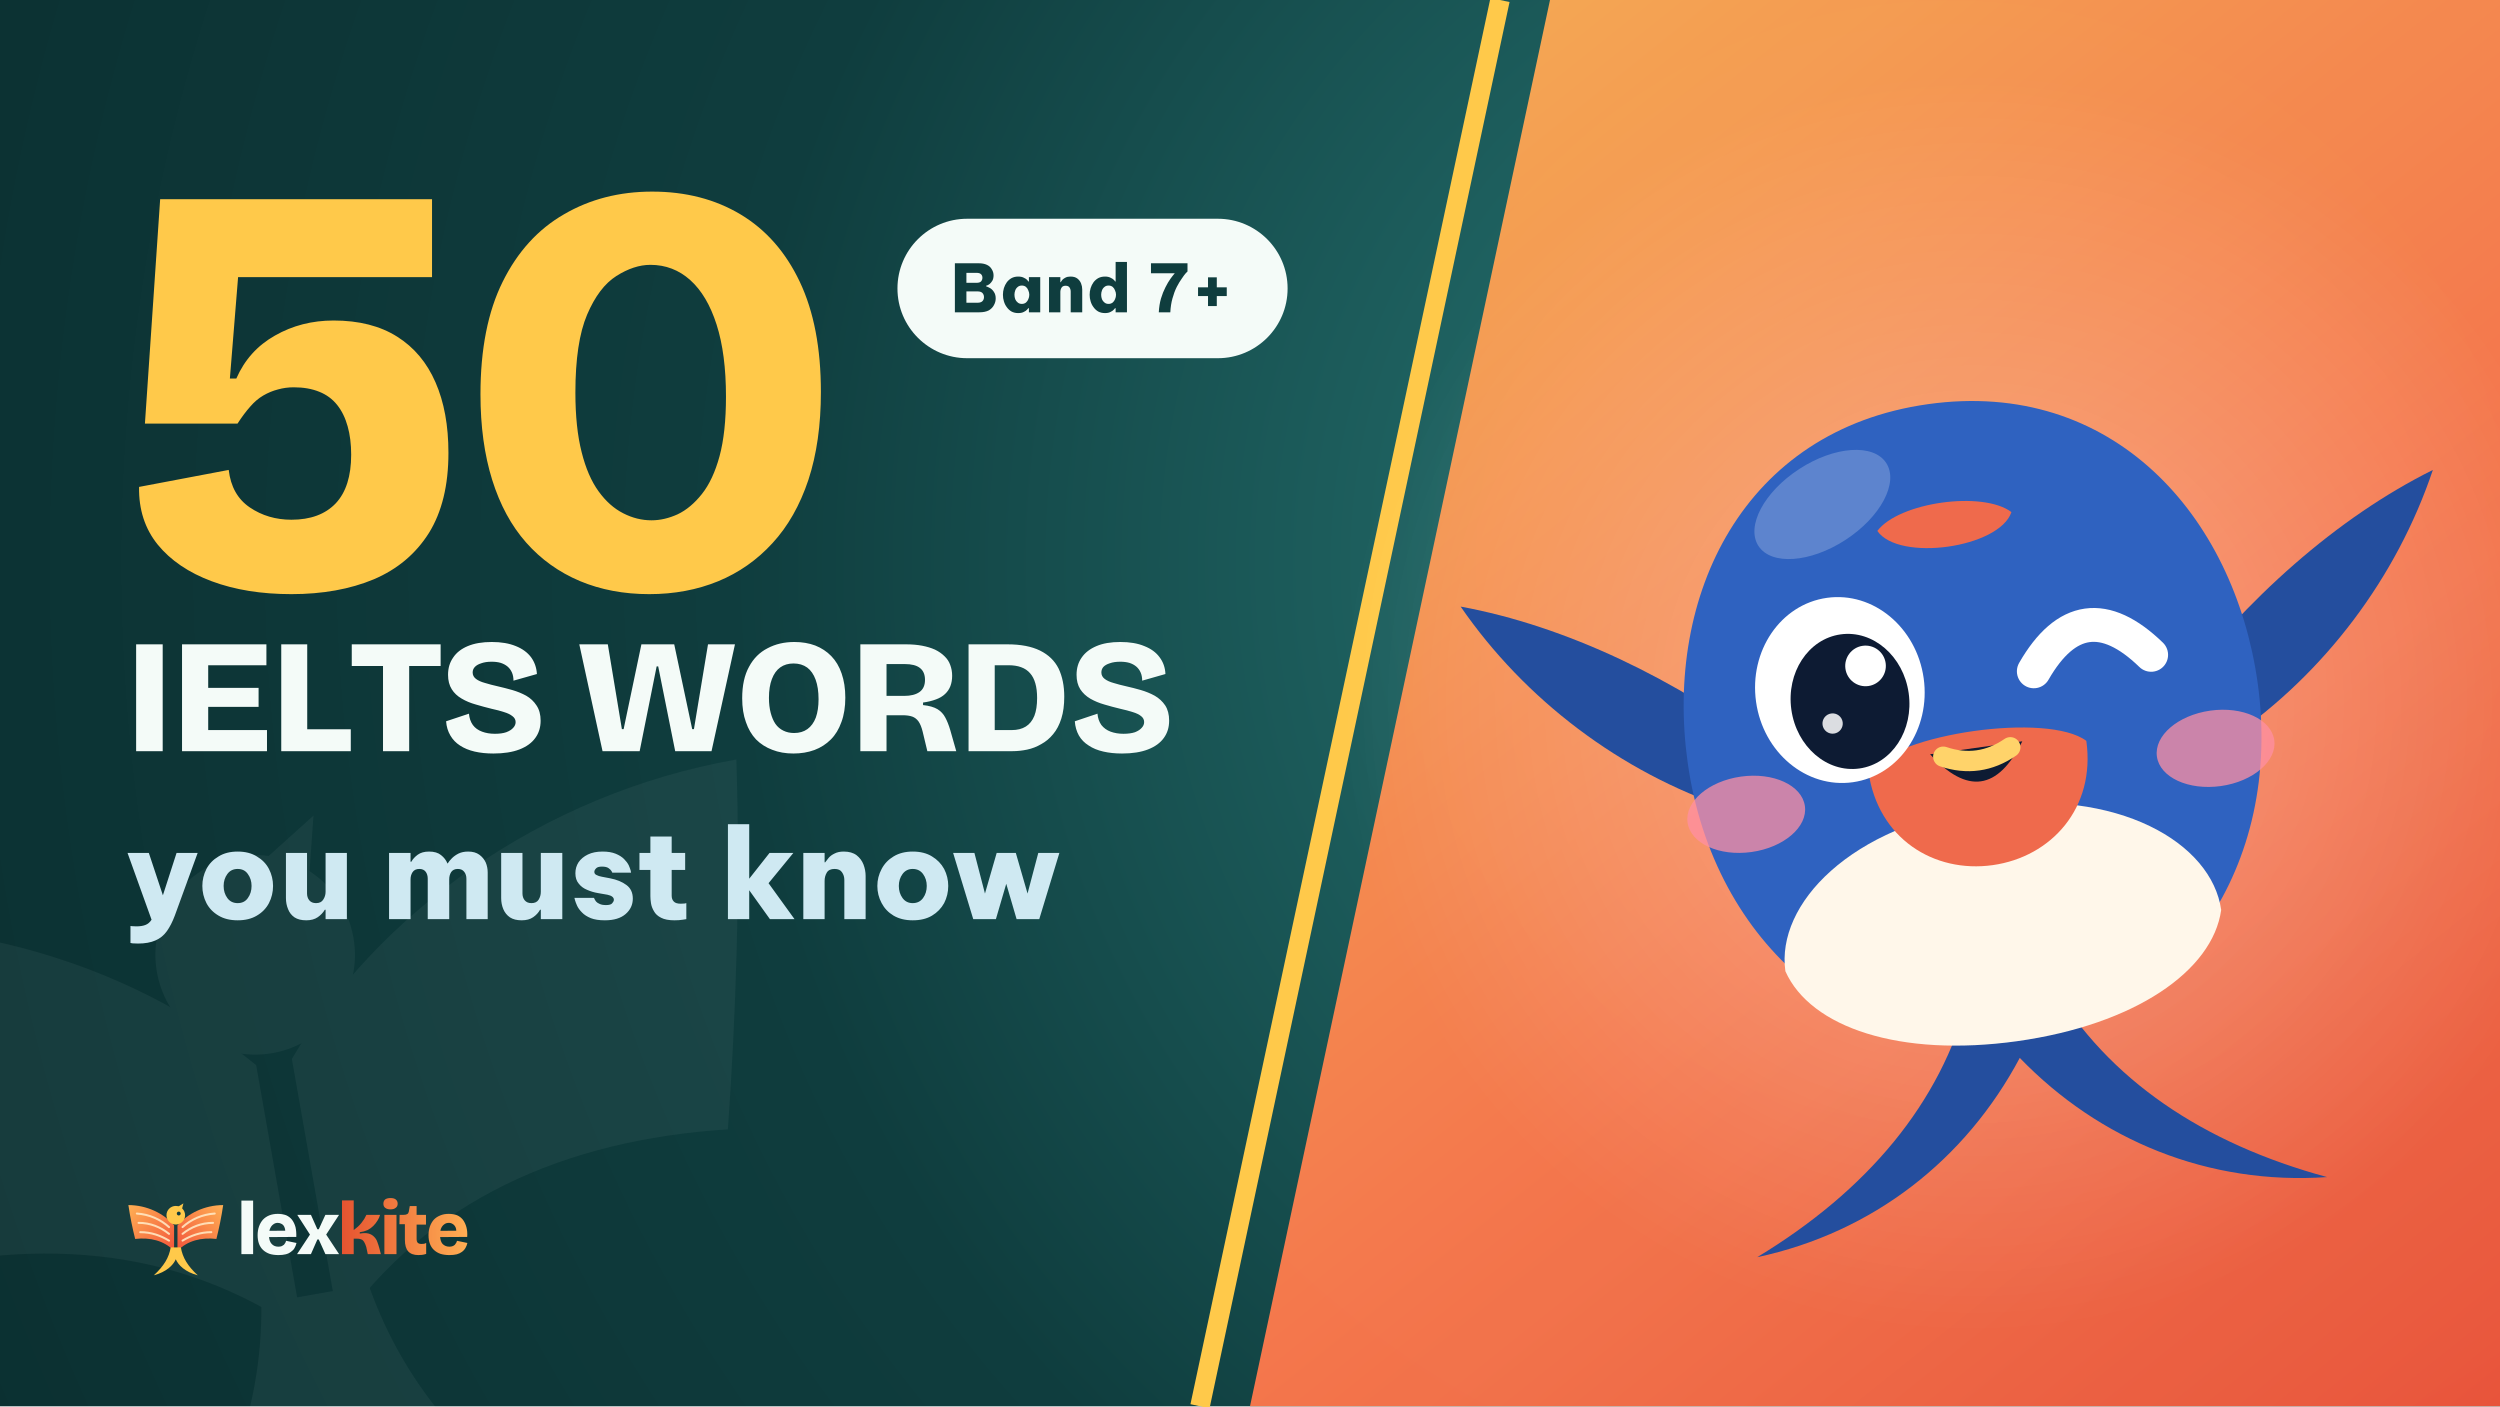
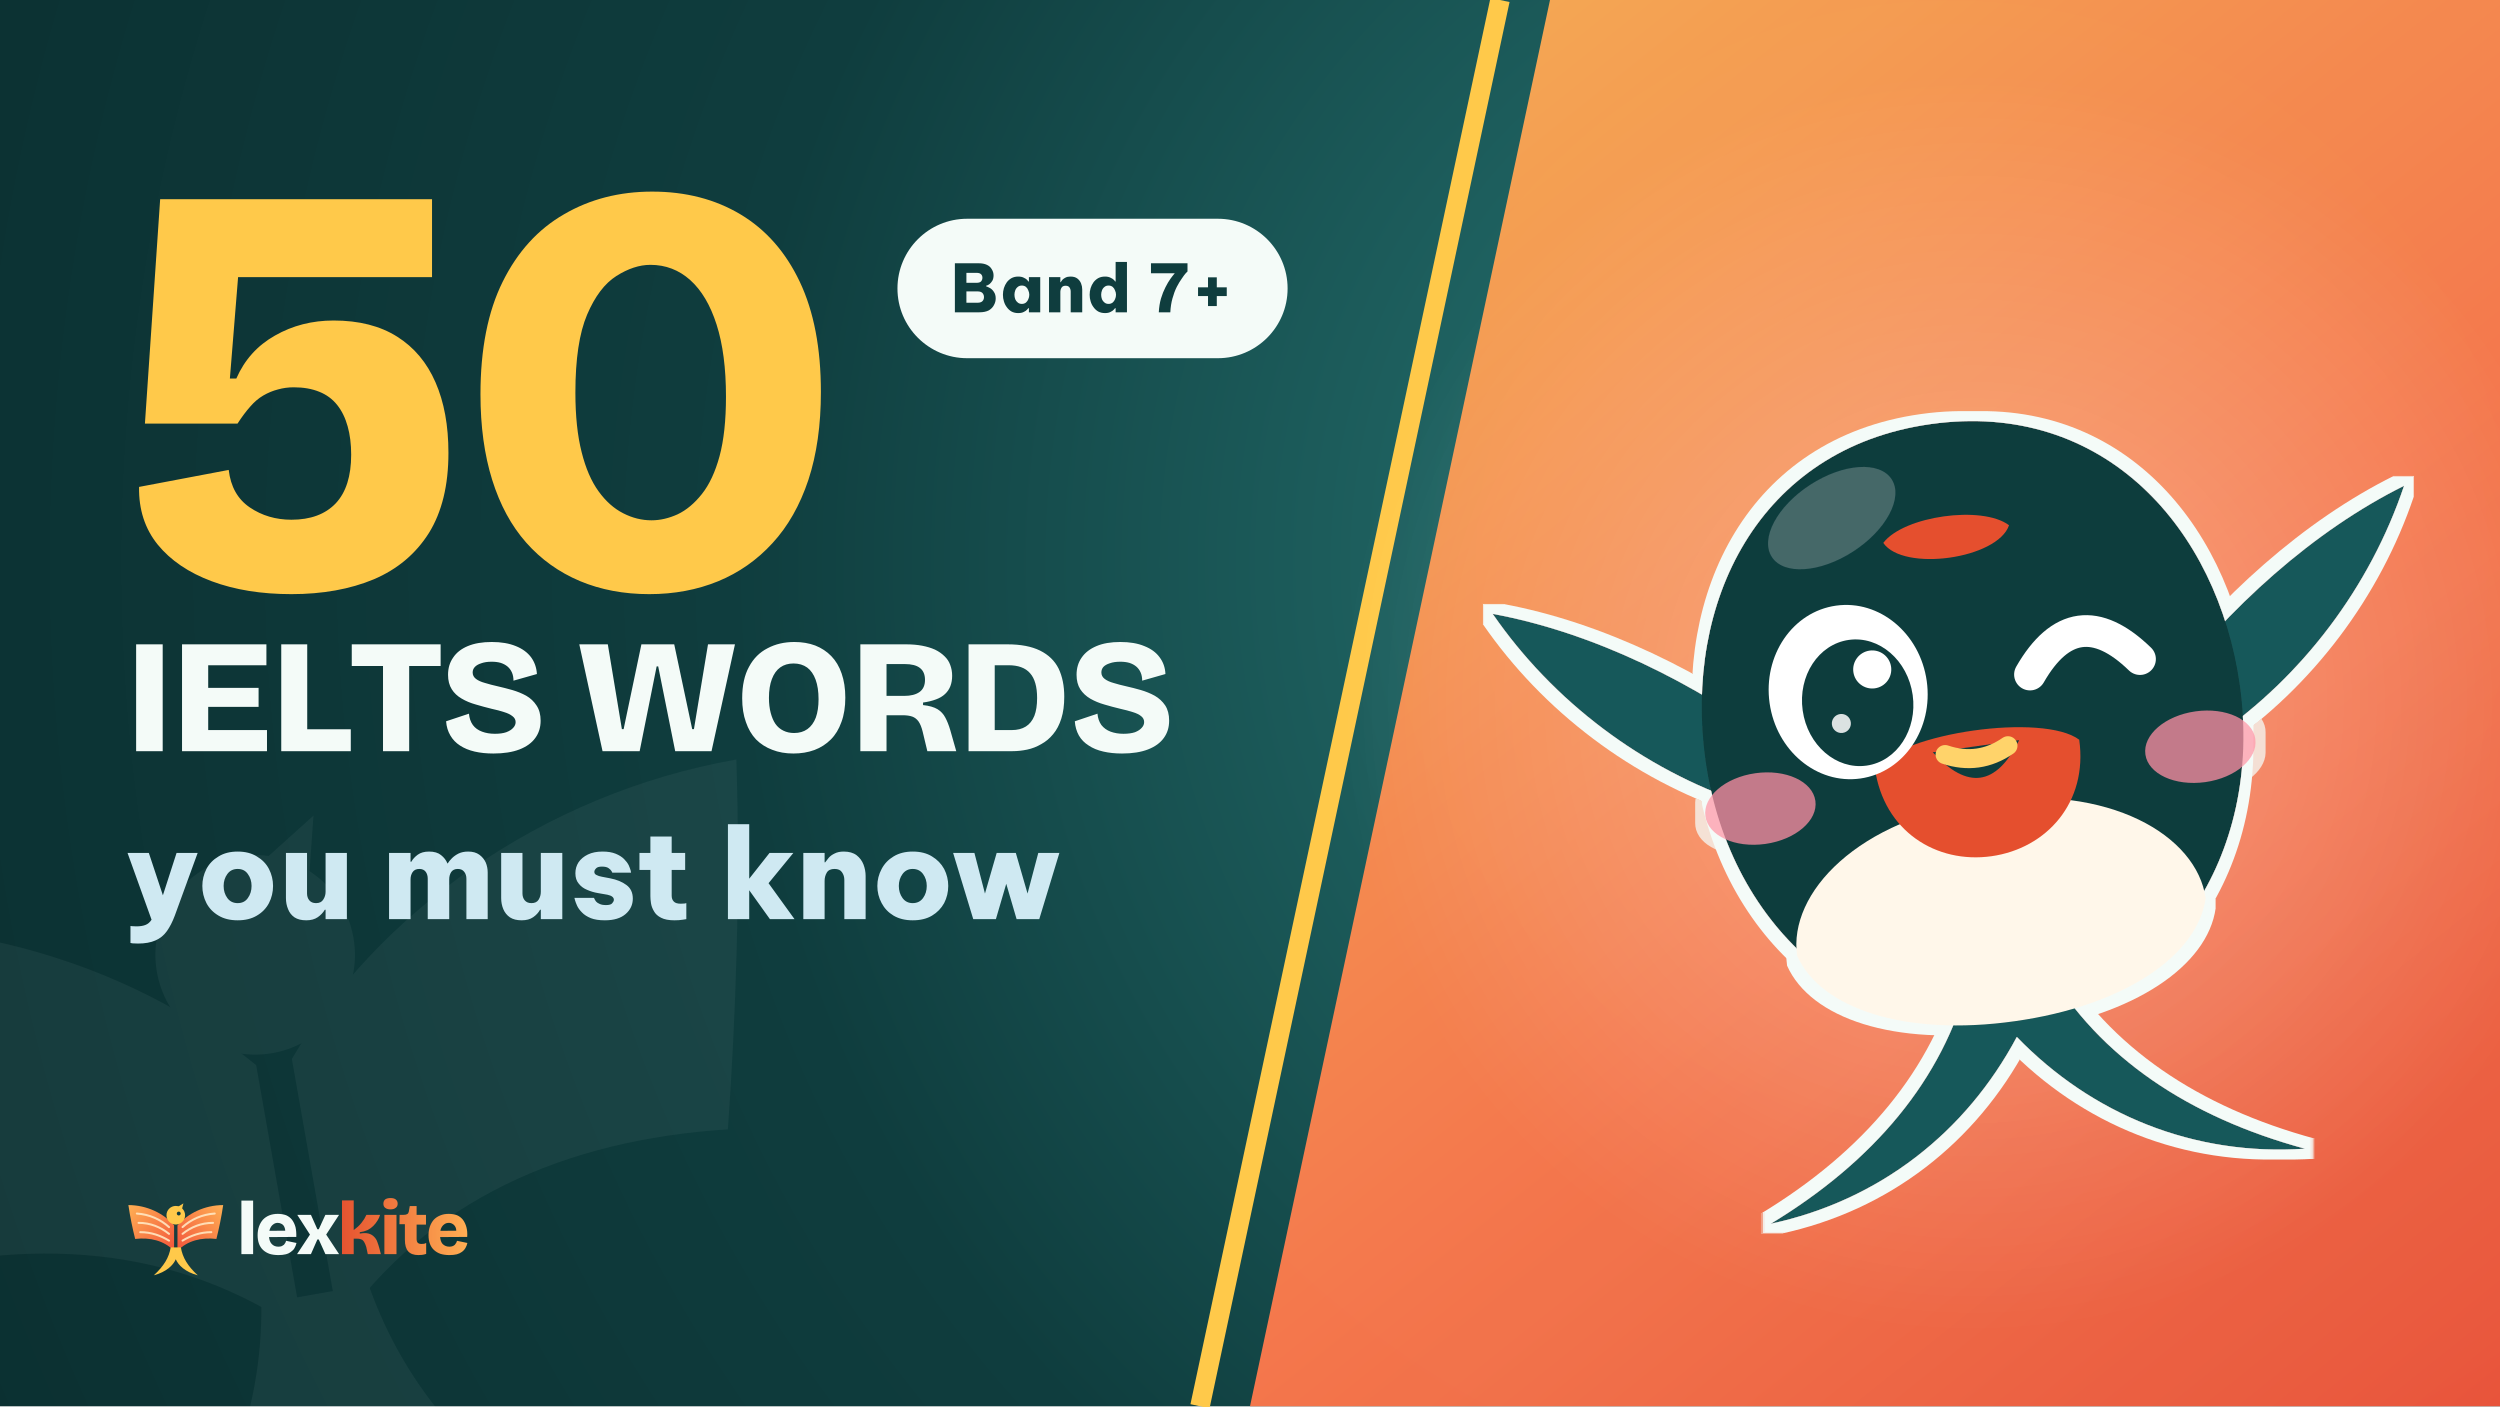
<svg xmlns="http://www.w3.org/2000/svg" width="1280" height="720" viewBox="0 0 1280 720">
  <defs>
    <linearGradient id="pg" x1="0" y1="0" x2="1" y2="1">
      <stop offset="0" stop-color="#FFB054" />
      <stop offset="1" stop-color="#F2553B" />
    </linearGradient>
    <linearGradient id="pg2" x1="1" y1="0" x2="0" y2="1">
      <stop offset="0" stop-color="#FFB054" />
      <stop offset="1" stop-color="#F2553B" />
    </linearGradient>
+     <filter id="kithalo" x="-10%" y="-10%" width="120%" height="120%">
+       <feMorphology in="SourceAlpha" operator="dilate" radius="2.6" result="d" />
+       <feFlood flood-color="#F4FBF8" />
+       <feComposite in2="d" operator="in" result="o" />
+       <feMerge>
+         <feMergeNode in="o" />
+         <feMergeNode in="SourceGraphic" />
+       </feMerge>
+     </filter>
  </defs>
  <defs>
    <radialGradient id="bg55" gradientUnits="userSpaceOnUse" cx="998.4" cy="288" r="1248.314">
      <stop offset="0" stop-color="#2A7D7A" />
      <stop offset=".5" stop-color="#0F3D3E" />
      <stop offset="1" stop-color="#0A2C2D" />
    </radialGradient>
  </defs>
  <rect width="1280" height="720" fill="url(#bg55)" />
  <g opacity=".05" transform="rotate(-10 153.6 619.2)">
    <svg x="-124.971" y="291.879" width="557.143" height="557.143" viewBox="0 0 120 120">
      <path d="M58 54 C46 40 26 30 4 30 C6 44 9 58 12 70 C30 68 46 72 58 84 Z" fill="#FFFFFF" />
      <path d="M62 54 C74 40 94 30 116 30 C114 44 111 58 108 70 C90 68 74 72 62 84 Z" fill="#FFFFFF" />
      <path d="M54 80 C52 92 46 102 34 113 C49 109 57 101 60 94 C63 101 71 109 86 113 C74 102 68 92 66 80 Z" fill="#FFFFFF" />
      <path d="M60 31 a11 11 0 1 0 0.01 0 Z" fill="#FFFFFF" />
      <path d="M61 33 l8 -5 l-2 8 Z" fill="#FFFFFF" />
    </svg>
  </g>
  <defs>
    <linearGradient id="cg56" gradientUnits="userSpaceOnUse" x1="704" y1="0" x2="1280" y2="720">
      <stop offset="0" stop-color="#FFB054" />
      <stop offset=".55" stop-color="#FF7A4D" />
      <stop offset="1" stop-color="#F2553B" />
    </linearGradient>
  </defs>
  <path d="M793.6 0 H1280 V720 H640 Z" fill="url(#cg56)" opacity=".95" />
  <path d="M768 0 L614.4 720" stroke="#FFC94A" stroke-width="10" />
  <defs>
    <radialGradient id="gl57">
      <stop offset="0" stop-color="#FFFFFF" stop-opacity="0.3" />
      <stop offset="1" stop-color="#FFFFFF" stop-opacity="0" />
    </radialGradient>
  </defs>
  <circle cx="1010" cy="360" r="320" fill="url(#gl57)" />
  <g transform="rotate(-8 1010 370)">
-     <svg x="750" y="110" width="520" height="520" viewBox="0 0 120 120">
-       <path d="M55 92 C50 104 40 113 26 119 C40 118 52 111 60 100 C68 111 80 118 94 119 C80 113 70 104 65 92 Z" fill="#244E9E" />
-       <g>
-         <path d="M30 66 C18 60 8 50 2 38 C14 42 26 50 36 60 Z" fill="#244E9E" />
+     <svg x="750" y="110" width="520" height="520" viewBox="-4 -4 128 128" overflow="visible">
+       <g filter="url(#kithalo)">
+         <path d="M55 92 C50 104 40 113 26 119 C40 118 52 111 60 100 C68 111 80 118 94 119 C80 113 70 104 65 92 Z" fill="#17595A" />
+         <g>
+           <path d="M30 66 C18 60 8 50 2 38 C14 42 26 50 36 60 Z" fill="#17595A" />
+         </g>
+         <g>
+           <path d="M90 66 C102 60 112 50 118 38 C106 42 94 50 84 60 Z" fill="#17595A" />
+         </g>
+         <path d="M60 22 C82 22 94 40 94 60 C94 82 79 98 60 98 C41 98 26 82 26 60 C26 40 38 22 60 22 Z" fill="#0F3D3E" />
+         <ellipse cx="46" cy="32" rx="9" ry="5" fill="#fff" opacity=".22" transform="rotate(-25 46 32)" />
+         <path d="M60 70 C76 70 86 78 86 86 C84 93 74 98 60 98 C46 98 36 93 34 86 C34 78 44 70 60 70 Z" fill="#FFF7EA" />
+         <path d="M52 36 C55 33 65 33 68 36 C66 40 54 40 52 36 Z" fill="#E5502F" />
+         <path d="M47 64 C51 60 69 60 73 64 C73 72 67 77 60 77 C53 77 47 72 47 64 Z" fill="#E5502F" />
+         <g>
+           <ellipse cx="45" cy="54" rx="10" ry="11" fill="#fff" />
+           <ellipse cx="46" cy="55.5" rx="7" ry="8" fill="#0F3D3E" />
+           <circle cx="48.4" cy="51.6" r="2.4" fill="#fff" />
+           <circle cx="43.6" cy="57.8" r="1.2" fill="#fff" opacity=".85" />
+         </g>
+         <path d="M68 55 q7 -9 14 0" stroke="#fff" stroke-width="4" fill="none" stroke-linecap="round" />
+         <path d="M54.5 63 q5.5 8 11 0 Z" fill="#0F3D3E" />
+         <path d="M56 63.5 q4 2 8 0" stroke="#FFD36A" stroke-width="2.4" fill="none" stroke-linecap="round" />
+         <ellipse cx="32" cy="67" rx="7" ry="4.5" fill="#FF8FA3" opacity=".75" />
+         <ellipse cx="88" cy="67" rx="7" ry="4.5" fill="#FF8FA3" opacity=".75" />
      </g>
-       <g>
-         <path d="M90 66 C102 60 112 50 118 38 C106 42 94 50 84 60 Z" fill="#244E9E" />
-       </g>
-       <path d="M60 22 C82 22 94 40 94 60 C94 82 79 98 60 98 C41 98 26 82 26 60 C26 40 38 22 60 22 Z" fill="#2F62C0" />
-       <ellipse cx="46" cy="32" rx="9" ry="5" fill="#fff" opacity=".22" transform="rotate(-25 46 32)" />
-       <path d="M60 70 C76 70 86 78 86 86 C84 93 74 98 60 98 C46 98 36 93 34 86 C34 78 44 70 60 70 Z" fill="#FFF7EA" />
-       <path d="M52 36 C55 33 65 33 68 36 C66 40 54 40 52 36 Z" fill="#EF6A4C" />
-       <path d="M47 64 C51 60 69 60 73 64 C73 72 67 77 60 77 C53 77 47 72 47 64 Z" fill="#EF6A4C" />
-       <g>
-         <ellipse cx="45" cy="54" rx="10" ry="11" fill="#fff" />
-         <ellipse cx="46" cy="55.5" rx="7" ry="8" fill="#0D1B33" />
-         <circle cx="48.4" cy="51.6" r="2.4" fill="#fff" />
-         <circle cx="43.6" cy="57.8" r="1.2" fill="#fff" opacity=".85" />
-       </g>
-       <path d="M68 55 q7 -9 14 0" stroke="#fff" stroke-width="4" fill="none" stroke-linecap="round" />
-       <path d="M54.5 63 q5.5 8 11 0 Z" fill="#0D1B33" />
-       <path d="M56 63.5 q4 2 8 0" stroke="#FFD36A" stroke-width="2.4" fill="none" stroke-linecap="round" />
-       <ellipse cx="32" cy="67" rx="7" ry="4.5" fill="#FF8FA3" opacity=".75" />
-       <ellipse cx="88" cy="67" rx="7" ry="4.5" fill="#FF8FA3" opacity=".75" />
    </svg>
  </g>
  <path d="M149.2 304.2L149.2 304.2Q126.1 304.2 108.4 297.6Q90.7 291 80.8 278.9Q70.9 266.7 71.2 249.3L71.2 249.3L117.1 240.6Q118.6 253.5 127.9 259.8Q137.2 266.1 149.2 266.1L149.2 266.1Q163.9 266.1 171.9 257.7Q179.8 249.3 179.8 232.8L179.8 232.8Q179.8 224.7 178 218.3Q176.2 211.8 172.6 207.3Q169 202.8 163.5 200.6Q157.9 198.3 150.4 198.3L150.4 198.3Q146.2 198.3 142.3 199.4Q138.4 200.4 134.8 202.5Q131.2 204.6 128.1 208.2Q124.9 211.8 121.6 216.9L121.6 216.9L74.2 216.9L82 102L221.2 102L221.2 141.9L121.9 141.9L117.7 193.8L121 193.8Q127.3 179.4 140.8 171.8Q154.3 164.1 170.8 164.1L170.8 164.1Q190.3 164.1 203.4 172.4Q216.4 180.6 223 195.8Q229.6 210.9 229.6 231.9L229.6 231.9Q229.6 256.8 219.6 272.9Q209.5 288.9 191.4 296.6Q173.2 304.2 149.2 304.2M332.4 304.2L332.4 304.2Q312.9 304.2 296.9 297.5Q280.8 290.7 269.4 277.8Q258 264.9 252 245.7Q246 226.5 246 201.9L246 201.9Q246 167.1 257.4 144.2Q268.8 121.2 288.8 109.7Q308.7 98.1 333.9 98.1L333.9 98.1Q359.7 98.1 379.2 109.8Q398.7 121.5 409.5 144.3Q420.3 167.1 420.3 200.7L420.3 200.7Q420.3 226.2 413.9 245.7Q407.4 265.2 395.5 278.1Q383.7 291 367.7 297.6Q351.6 304.2 332.4 304.2M333.6 266.4L333.6 266.4Q340.2 266.4 347 263.3Q353.7 260.1 359.4 252.9Q365.1 245.7 368.4 233.6Q371.7 221.4 371.7 203.1L371.7 203.1Q371.7 181.2 366.9 166.2Q362.1 151.2 353.4 143.4Q344.7 135.6 333 135.6L333 135.6Q324.6 135.6 315.6 141.3Q306.6 147 300.6 161.1Q294.6 175.2 294.6 201L294.6 201Q294.6 219 297.8 231.5Q300.9 243.9 306.5 251.6Q312 259.2 319.1 262.8Q326.1 266.4 333.6 266.4" fill="#FFC94A" />
  <rect x="459.5" y="112" width="199.75" height="71.4" rx="35.7" fill="#F4FBF8" stroke="none" stroke-width="0" />
  <path d="M501.4 159.9L488.9 159.9L488.9 134.8L501.2 134.8Q503.6 134.8 505.3 135.6Q507 136.4 507.8 137.9Q508.7 139.3 508.7 141L508.7 141Q508.7 142.6 508.1 143.7Q507.5 144.7 506.7 145.4Q505.8 146.1 504.9 146.3L504.9 146.3L504.9 146.6Q505.8 146.9 506.9 147.5Q508.1 148.2 508.9 149.5Q509.8 150.8 509.8 152.8L509.8 152.8Q509.8 154.6 508.9 156.2Q508.1 157.8 506.3 158.9Q504.4 159.9 501.4 159.9L501.4 159.9M500 139.7L500 139.7L494.8 139.7L494.8 144.8L500 144.8Q501.6 144.8 502.3 144.1Q503 143.3 503 142.2L503 142.2Q503 141.1 502.3 140.4Q501.6 139.7 500 139.7M500.5 149.2L500.5 149.2L494.8 149.2L494.8 155L500.5 155Q502.2 155 503 154.2Q503.8 153.4 503.8 152.1L503.8 152.1Q503.8 150.9 503 150Q502.2 149.2 500.5 149.2M521.3 141.6L521.3 141.6Q523.1 141.6 524.2 142.2Q525.3 142.7 525.9 143.3Q526.4 143.9 526.5 144.1L526.5 144.1L526.8 144.1L526.8 141.9L532.6 141.9L532.6 159.9L526.8 159.9L526.8 157.8L526.5 157.8Q526.4 157.9 525.9 158.5Q525.3 159.2 524.2 159.7Q523.1 160.3 521.3 160.3L521.3 160.3Q519.4 160.3 517.9 159.5Q516.5 158.7 515.5 157.3Q514.5 156 514 154.3Q513.5 152.7 513.5 150.9L513.5 150.9Q513.5 149.2 514 147.5Q514.5 145.9 515.5 144.5Q516.5 143.2 517.9 142.4Q519.4 141.6 521.3 141.6M523.2 146.2L523.2 146.2Q521.9 146.2 521.1 146.9Q520.2 147.6 519.8 148.7Q519.4 149.8 519.4 150.9L519.4 150.9Q519.4 152.1 519.8 153.2Q520.2 154.2 521.1 154.9Q521.9 155.6 523.2 155.6L523.2 155.6Q524.4 155.6 525.3 154.9Q526.1 154.2 526.5 153.2Q527 152.1 527 150.9L527 150.9Q527 149.8 526.5 148.7Q526.1 147.6 525.3 146.9Q524.4 146.2 523.2 146.2M542.9 159.9L537.1 159.9L537.1 141.9L542.9 141.9L542.9 144.5L543.1 144.5Q543.4 143.9 544 143.2Q544.6 142.6 545.6 142.1Q546.6 141.6 548.1 141.6L548.1 141.6Q550.3 141.6 551.6 142.6Q552.9 143.6 553.5 145.1Q554.1 146.6 554.1 148.2L554.1 148.2L554.1 159.9L548.2 159.9L548.2 149.3Q548.2 148.1 547.6 147.2Q547 146.3 545.6 146.3L545.6 146.3Q544.1 146.3 543.5 147.3Q542.9 148.3 542.9 149.5L542.9 149.5L542.9 159.9M565.8 160.3L565.8 160.3Q563.8 160.3 562.3 159.5Q560.9 158.7 559.9 157.3Q558.9 156 558.4 154.3Q557.9 152.7 557.9 150.9L557.9 150.9Q557.9 149.2 558.4 147.5Q558.9 145.9 559.9 144.5Q560.9 143.2 562.3 142.4Q563.8 141.6 565.8 141.6L565.8 141.6Q567.5 141.6 568.6 142.2Q569.7 142.7 570.3 143.3Q570.9 143.9 570.9 144.1L570.9 144.1L571.2 144.1L571.2 134.1L577 134.1L577 159.9L571.2 159.9L571.2 157.8L570.9 157.8Q570.9 157.9 570.3 158.5Q569.7 159.2 568.6 159.7Q567.5 160.3 565.8 160.3M567.6 155.6L567.6 155.6Q568.8 155.6 569.7 154.9Q570.5 154.2 570.9 153.2Q571.4 152.1 571.4 150.9L571.4 150.9Q571.4 149.8 570.9 148.7Q570.5 147.6 569.7 146.9Q568.8 146.2 567.6 146.2L567.6 146.2Q566.3 146.2 565.5 146.9Q564.6 147.6 564.2 148.7Q563.8 149.8 563.8 150.9L563.8 150.9Q563.8 152.1 564.2 153.2Q564.6 154.2 565.5 154.9Q566.3 155.6 567.6 155.6M599.2 159.9L593.3 159.9Q593.5 156.1 594.4 152.9Q595.4 149.6 596.7 147.1Q598 144.5 599.3 142.7Q600.6 140.9 601.5 139.9L601.5 139.9L589.3 139.9L589.3 134.8L608 134.8L608 139Q608 139 607.1 139.9Q606.3 140.8 605.1 142.6Q603.8 144.4 602.5 146.9Q601.2 149.5 600.3 152.8Q599.4 156 599.2 159.9L599.2 159.9M618.5 151.6L613.4 151.6L613.4 147.1L618.5 147.1L618.5 142L623 142L623 147.1L628.1 147.1L628.1 151.6L623 151.6L623 156.7L618.5 156.7L618.5 151.6" fill="#0F3D3E" />
  <path d="M83.3 384.6L69.7 384.6L69.7 329.9L83.3 329.9L83.3 384.6M106.6 384.6L93.2 384.6L93.2 329.9L106.6 329.9L106.6 384.6M136.7 384.6L102.9 384.6L102.9 373.8L136.7 373.8L136.7 384.6M132.4 361.9L102.9 361.9L102.9 352.2L132.4 352.2L132.4 361.9M136.4 340.6L102.9 340.6L102.9 329.9L136.4 329.9L136.4 340.6M157.3 384.6L144 384.6L144 329.9L157.3 329.9L157.3 384.6M179.6 384.6L146.4 384.6L146.4 373.4L179.6 373.4L179.6 384.6M209.5 384.6L196.1 384.6L196.1 329.9L209.5 329.9L209.5 384.6M225.6 341L180.1 341L180.1 329.9L225.6 329.9L225.6 341M252.6 385.8L252.6 385.8Q247.3 385.8 243 384.8Q238.7 383.8 235.5 381.7Q232.4 379.7 230.6 376.6Q228.7 373.4 228.4 369.3L228.4 369.3L240.1 365.4Q240.4 368.8 242.1 371.2Q243.8 373.5 246.8 374.6Q249.7 375.7 253.4 375.7L253.4 375.7Q256.9 375.7 259.2 374.9Q261.6 374 262.8 372.6Q264 371.3 264 369.7L264 369.7Q264 367.9 262.4 366.7Q260.8 365.4 258.1 364.6Q255.4 363.7 251.7 362.9L251.7 362.9Q247.6 361.9 243.6 360.7Q239.6 359.6 236.4 357.7Q233.1 355.8 231.3 352.9Q229.4 349.9 229.4 345.5L229.4 345.5Q229.4 340.4 232 336.7Q234.5 332.9 239.5 330.8Q244.5 328.7 251.8 328.7L251.8 328.7Q259 328.7 264.1 330.8Q269.1 332.8 271.9 336.5Q274.6 340.2 274.9 345.1L274.9 345.1L262.9 348.5Q262.9 346.1 262.1 344.3Q261.3 342.5 259.9 341.3Q258.5 340.1 256.4 339.4Q254.4 338.8 251.7 338.8L251.7 338.8Q248.6 338.8 246.4 339.6Q244.2 340.3 243.1 341.5Q242 342.7 242 344.3L242 344.3Q242 346.3 243.7 347.6Q245.4 348.9 248.4 349.7Q251.3 350.6 254.9 351.4L254.9 351.4Q258.4 352.2 262.3 353.3Q266.1 354.4 269.4 356.2Q272.7 358.1 274.7 361.2Q276.8 364.3 276.8 369L276.8 369Q276.8 374.1 274.1 377.8Q271.4 381.6 266 383.7Q260.6 385.8 252.6 385.8M327.5 384.6L308.5 384.6L296.6 329.9L311.2 329.9L318.4 373.3L319.3 373.3L328.4 329.9L345.2 329.9L354.4 373.3L355.3 373.3L362.5 329.9L376.3 329.9L364.3 384.6L345.7 384.6L337 341.2L336.2 341.2L327.5 384.6M406.2 385.8L406.2 385.8Q400.2 385.8 395.4 383.9Q390.6 382.1 387.1 378.6Q383.7 375 381.9 369.7Q380 364.5 380 357.5L380 357.5Q380 347.7 383.5 341.4Q386.9 335 393 331.9Q399 328.7 406.7 328.7L406.7 328.7Q412.6 328.7 417.4 330.5Q422.2 332.4 425.6 335.9Q429.1 339.5 430.9 344.8Q432.8 350.2 432.8 357.2L432.8 357.2Q432.8 364.4 430.8 369.7Q428.9 375.1 425.4 378.6Q421.8 382.2 417 384Q412.1 385.8 406.2 385.8M406.6 375.3L406.6 375.3Q410.6 375.3 413.4 373.3Q416.2 371.3 417.7 367.4Q419.1 363.5 419.1 358L419.1 358Q419.1 352.1 417.6 348Q416.1 343.9 413.3 341.8Q410.4 339.7 406.3 339.7L406.3 339.7Q402.3 339.7 399.5 341.7Q396.7 343.7 395.2 347.7Q393.7 351.6 393.7 357.3L393.7 357.3Q393.7 361.6 394.6 365Q395.5 368.4 397 370.6Q398.6 372.9 401.1 374.1Q403.5 375.3 406.6 375.3M453.9 384.6L440.5 384.6L440.5 329.9L463.8 329.9Q468.4 329.9 472.1 330.6Q475.8 331.3 478.7 332.6Q481.6 334 483.6 336Q485.6 337.9 486.5 340.4Q487.5 343 487.5 346L487.5 346Q487.5 348.9 486.6 351.3Q485.7 353.6 483.9 355.3Q482 357.1 479.2 358.1Q476.3 359.2 472.6 359.7L472.6 359.7L472.6 361Q477.3 361.5 480 363.1Q482.6 364.7 484 367.4Q485.4 370 486.5 373.7L486.5 373.7L489.6 384.6L474.8 384.6L472.4 374.6Q471.6 371.3 470.3 369.4Q469 367.6 467.1 366.9Q465.1 366.2 462.1 366.2L462.1 366.2L453.9 366.2L453.9 384.6M453.9 340L453.9 356.3L462.9 356.3Q468 356.3 470.8 354.3Q473.6 352.3 473.6 348.1L473.6 348.1Q473.6 344 471 342Q468.5 340 463.2 340L463.2 340L453.9 340M518.4 384.6L502.1 384.6L502.1 373.8L518 373.8Q522.3 373.8 525.2 372Q528.1 370.2 529.6 366.5Q531 362.9 531 357.4L531 357.4Q531 353 530.1 349.9Q529.2 346.7 527.4 344.7Q525.6 342.6 522.8 341.6Q520.1 340.6 516.3 340.6L516.3 340.6L502.1 340.6L502.1 329.9L515.8 329.9Q526 329.9 532.5 333.1Q539 336.3 542 342.3Q544.9 348.4 544.9 356.7L544.9 356.7Q544.9 363.2 543.4 367.9Q541.9 372.7 539.2 375.9Q536.6 379.1 533.1 381Q529.7 383 525.9 383.8Q522.1 384.6 518.4 384.6L518.4 384.6M509.3 384.6L495.9 384.6L495.9 329.9L509.3 329.9L509.3 384.6M574.5 385.8L574.5 385.8Q569.2 385.8 564.9 384.8Q560.5 383.8 557.4 381.7Q554.2 379.7 552.4 376.6Q550.6 373.4 550.3 369.3L550.3 369.3L561.9 365.4Q562.2 368.8 563.9 371.2Q565.7 373.5 568.6 374.6Q571.6 375.7 575.2 375.7L575.2 375.7Q578.7 375.7 581.1 374.9Q583.4 374 584.6 372.6Q585.8 371.3 585.8 369.7L585.8 369.7Q585.8 367.9 584.3 366.7Q582.7 365.4 580 364.6Q577.2 363.7 573.6 362.9L573.6 362.9Q569.4 361.9 565.4 360.7Q561.5 359.6 558.2 357.7Q555 355.8 553.1 352.9Q551.2 349.9 551.2 345.5L551.2 345.5Q551.2 340.4 553.8 336.7Q556.4 332.9 561.4 330.8Q566.3 328.7 573.6 328.7L573.6 328.7Q580.9 328.7 585.9 330.8Q591 332.8 593.7 336.5Q596.5 340.2 596.7 345.1L596.7 345.1L584.8 348.5Q584.8 346.1 584 344.3Q583.2 342.5 581.8 341.3Q580.4 340.1 578.3 339.4Q576.2 338.8 573.6 338.8L573.6 338.8Q570.4 338.8 568.2 339.6Q566 340.3 564.9 341.5Q563.9 342.7 563.9 344.3L563.9 344.3Q563.9 346.3 565.6 347.6Q567.3 348.9 570.2 349.7Q573.1 350.6 576.7 351.4L576.7 351.4Q580.3 352.2 584.1 353.3Q587.9 354.4 591.2 356.2Q594.5 358.1 596.6 361.2Q598.6 364.3 598.6 369L598.6 369Q598.6 374.1 595.9 377.8Q593.2 381.6 587.8 383.7Q582.4 385.8 574.5 385.8" fill="#F4FBF8" />
  <path d="M70.7 483.1L70.7 483.1Q68.9 483.1 67.9 483Q66.8 482.8 66.8 482.8L66.8 482.8L66.8 474.1Q66.8 474.1 67.6 474.2Q68.5 474.3 69.8 474.3L69.8 474.3Q72.6 474.3 74.4 473.6Q76.3 472.9 77.6 470.9L77.6 470.9L65.3 436.7L76.2 436.7L83.4 458.4L90.4 436.7L101.2 436.7L89.5 468.8Q87.7 473.6 85.4 476.8Q83.1 480 79.6 481.5Q76 483.1 70.7 483.1M121.7 471.2L121.7 471.2Q115.9 471.2 111.9 468.8Q107.8 466.4 105.7 462.4Q103.6 458.3 103.6 453.6L103.6 453.6Q103.6 449 105.7 444.9Q107.8 440.9 111.9 438.5Q115.9 436 121.7 436L121.7 436Q127.5 436 131.5 438.5Q135.6 440.9 137.7 444.9Q139.8 449 139.8 453.6L139.8 453.6Q139.8 458.3 137.7 462.4Q135.6 466.4 131.5 468.8Q127.5 471.2 121.7 471.2M121.7 462.4L121.7 462.4Q125.1 462.4 126.9 459.8Q128.8 457.2 128.8 453.6L128.8 453.6Q128.8 450.1 126.9 447.5Q125.1 444.9 121.7 444.9L121.7 444.9Q118.3 444.9 116.4 447.5Q114.5 450.1 114.5 453.6L114.5 453.6Q114.5 457.2 116.4 459.8Q118.3 462.4 121.7 462.4M156.8 471.2L156.8 471.2Q153.1 471.2 150.8 469.7Q148.5 468.1 147.5 465.5Q146.4 462.9 146.4 459.8L146.4 459.8L146.4 436.7L157.2 436.7L157.2 457.4Q157.2 459.5 158.3 460.9Q159.5 462.4 161.8 462.4L161.8 462.4Q164.4 462.4 165.5 460.6Q166.7 458.8 166.7 456.6L166.7 456.6L166.7 436.7L177.6 436.7L177.6 470.6L166.7 470.6L166.7 465.8L166.3 465.8Q165 468 162.7 469.6Q160.4 471.2 156.8 471.2M210.2 470.6L199.2 470.6L199.2 436.7L210.2 436.7L210.2 441.2L210.6 441.2Q211.7 439.2 213.9 437.6Q216.1 436 219.7 436L219.7 436Q223.6 436 225.8 437.8Q228.1 439.6 229.1 442.1L229.1 442.1L229.2 442.1Q230 440.8 231.4 439.4Q232.8 438 234.8 437Q236.9 436 239.7 436L239.7 436Q243.2 436 245.4 437.6Q247.6 439.2 248.7 441.6Q249.7 444 249.7 446.7L249.7 446.7L249.7 470.6L238.8 470.6L238.8 449.9Q238.8 447.8 237.7 446.4Q236.6 444.9 234.4 444.9L234.4 444.9Q232.1 444.9 231 446.5Q230 448.1 230 450.2L230 450.2L230 470.6L219 470.6L219 449.9Q219 447.8 218 446.4Q216.9 444.9 214.7 444.9L214.7 444.9Q212.3 444.9 211.2 446.6Q210.2 448.2 210.2 450.2L210.2 450.2L210.2 470.6M267.1 471.2L267.1 471.2Q263.4 471.2 261.1 469.7Q258.8 468.1 257.7 465.5Q256.6 462.9 256.6 459.8L256.6 459.8L256.6 436.7L267.5 436.7L267.5 457.4Q267.5 459.5 268.6 460.9Q269.8 462.4 272.1 462.4L272.1 462.4Q274.7 462.4 275.8 460.6Q276.9 458.8 276.9 456.6L276.9 456.6L276.9 436.7L287.9 436.7L287.9 470.6L276.9 470.6L276.9 465.8L276.5 465.8Q275.3 468 273 469.6Q270.7 471.2 267.1 471.2M309.7 471.2L309.7 471.2Q305.3 471.2 302.5 470.1Q299.6 468.9 298 467.2Q296.3 465.5 295.5 463.8Q294.7 462 294.4 460.9Q294.1 459.7 294.1 459.7L294.1 459.7L304.1 459.7Q304.1 459.7 304.4 460.3Q304.6 460.8 305.2 461.6Q305.8 462.3 307 462.8Q308.2 463.4 310.3 463.4L310.3 463.4Q312.8 463.4 313.5 462.4Q314.3 461.5 314.3 460.7L314.3 460.7Q314.3 458.8 311 458.1L311 458.1L306.4 457.3Q303.3 456.8 300.6 455.6Q297.9 454.5 296.3 452.4Q294.6 450.4 294.6 447.1L294.6 447.1Q294.6 444 296.2 441.5Q297.9 439 301 437.5Q304.1 436 308.5 436L308.5 436Q312.5 436 315.2 437.1Q317.9 438.2 319.5 439.8Q321.1 441.4 321.9 443Q322.6 444.6 322.9 445.7Q323.1 446.8 323.1 446.8L323.1 446.8L313.5 446.8Q313.5 446.8 313.1 446Q312.7 445.3 311.6 444.5Q310.5 443.7 308.2 443.7L308.2 443.7Q306 443.7 305.2 444.6Q304.3 445.5 304.3 446.4L304.3 446.4Q304.3 447.5 305.4 448Q306.5 448.6 308.2 448.9L308.2 448.9L312.4 449.7Q317.5 450.7 320.7 453.1Q324 455.5 324 460.1L324 460.1Q324 464.8 320.3 468Q316.6 471.2 309.7 471.2M345.3 471.2L345.3 471.2Q341 471.2 338.5 469.9Q335.9 468.6 334.8 466.5Q333.6 464.5 333.3 462.4Q333 460.4 333 458.9L333 458.9L333 445.4L327.4 445.4L327.4 436.7L333 436.7L333 428.3L343.9 428.3L343.9 436.7L350.8 436.7L350.8 445.4L343.9 445.4L343.9 458.6Q343.9 460.5 345 461.6Q346 462.7 348.6 462.7L348.6 462.7Q349.7 462.7 350.5 462.6Q351.4 462.4 351.4 462.4L351.4 462.4L351.4 470.6Q351.4 470.6 349.5 470.9Q347.7 471.2 345.3 471.2M383.6 470.6L372.7 470.6L372.7 422L383.6 422L383.6 449.9L394 436.7L406.2 436.7L393.5 452.2L406.8 470.6L394.2 470.6L383.6 455.8L383.6 470.6M422.2 470.6L411.3 470.6L411.3 436.7L422.2 436.7L422.2 441.5L422.5 441.5Q423.2 440.5 424.3 439.2Q425.4 437.9 427.3 437Q429.2 436 432 436L432 436Q436.1 436 438.6 437.9Q441 439.8 442.1 442.6Q443.2 445.5 443.2 448.5L443.2 448.5L443.2 470.6L432.3 470.6L432.3 450.5Q432.3 448.3 431.1 446.6Q430 444.9 427.3 444.9L427.3 444.9Q424.4 444.9 423.3 446.8Q422.2 448.7 422.2 451L422.2 451L422.2 470.6M467.3 471.2L467.3 471.2Q461.6 471.2 457.5 468.8Q453.5 466.4 451.4 462.4Q449.2 458.3 449.2 453.6L449.2 453.6Q449.2 449 451.4 444.9Q453.5 440.9 457.5 438.5Q461.6 436 467.3 436L467.3 436Q473.2 436 477.2 438.5Q481.2 440.9 483.4 444.9Q485.5 449 485.5 453.6L485.5 453.6Q485.5 458.3 483.4 462.4Q481.2 466.4 477.2 468.8Q473.2 471.2 467.3 471.2M467.3 462.4L467.3 462.4Q470.7 462.4 472.6 459.8Q474.5 457.2 474.5 453.6L474.5 453.6Q474.5 450.1 472.6 447.5Q470.7 444.9 467.3 444.9L467.3 444.9Q464 444.9 462.1 447.5Q460.2 450.1 460.2 453.6L460.2 453.6Q460.2 457.2 462.1 459.8Q464 462.4 467.3 462.4M509.9 470.6L498.3 470.6L488 436.7L498.9 436.7L504.3 457.5L510.3 436.7L520.1 436.7L526.1 457.5L531.6 436.7L542.4 436.7L532.1 470.6L520.5 470.6L515.2 452.5L509.9 470.6" fill="#CFE9F2" />
  <svg x="64" y="604" width="52" height="52" viewBox="0 0 120 120">
    <path d="M58 54 C46 40 26 30 4 30 C6 44 9 58 12 70 C30 68 46 72 58 84 Z" fill="url(#pg)" />
    <path d="M62 54 C74 40 94 30 116 30 C114 44 111 58 108 70 C90 68 74 72 62 84 Z" fill="url(#pg2)" />
    <path d="M52 56 C42 47 29 41 14 40 M52 64 C42 56 30 51 16 51 M52 72 C42 66 31 62 18 62 M68 56 C78 47 91 41 106 40 M68 64 C78 56 90 51 104 51 M68 72 C78 66 89 62 102 62" stroke="#FFE7C2" stroke-width="2.4" fill="none" stroke-linecap="round" opacity=".9" />
    <path d="M54 80 C52 92 46 102 34 113 C49 109 57 101 60 94 C63 101 71 109 86 113 C74 102 68 92 66 80 Z" fill="#FFC94A" />
    <circle cx="60" cy="42" r="11" fill="#FFC94A" />
    <path d="M61 33 l8 -5 l-2 8 Z" fill="#FFC94A" />
    <circle cx="63.5" cy="40" r="2.3" fill="#0F3D3E" />
  </svg>
  <defs>
    <linearGradient id="wm58" gradientUnits="userSpaceOnUse" x1="172.733" y1="0" x2="240.541" y2="0">
      <stop offset="0" stop-color="#E5502F" />
      <stop offset="1" stop-color="#FFB054" />
    </linearGradient>
  </defs>
  <path d="M129.6 642.1L123.6 642.1L123.6 614.7L129.6 614.7L129.6 642.1M142.6 642.6L142.6 642.6Q140.1 642.6 138.1 642Q136.1 641.3 134.7 640Q133.3 638.7 132.6 636.8Q131.9 634.9 131.9 632.4L131.9 632.4Q131.9 630 132.6 628Q133.3 626 134.6 624.5Q135.9 623.1 137.8 622.3Q139.8 621.5 142.2 621.5L142.2 621.5Q144.6 621.5 146.5 622.2Q148.3 623 149.5 624.5Q150.7 626.1 151.3 628.3Q151.8 630.5 151.7 633.3L151.7 633.3L135.9 633.4L135.9 630.2L148.1 630.1L146 631.6Q146.2 629.7 145.7 628.5Q145.3 627.3 144.3 626.7Q143.3 626.1 142.2 626.1L142.2 626.1Q140.9 626.1 139.9 626.9Q138.9 627.6 138.3 629Q137.7 630.3 137.7 632.3L137.7 632.3Q137.7 635.4 139.1 636.9Q140.4 638.3 142.5 638.3L142.5 638.3Q143.6 638.3 144.3 638Q144.9 637.7 145.4 637.3Q145.8 636.8 146.1 636.3Q146.3 635.8 146.5 635.3L146.5 635.3L151.8 636.4Q151.5 637.8 150.8 639Q150.2 640.1 149 640.9Q147.9 641.8 146.3 642.2Q144.8 642.6 142.6 642.6M159.2 642.1L152.1 642.1L158.7 632.1L152.2 622L159.2 622L162.5 629.4L163.2 629.4L166.6 622L173.6 622L167 632.1L173.6 642.1L166.6 642.1L163.2 634.6L162.5 634.6L159.2 642.1" fill="#F4FBF8" />
  <path d="M181.1 642.1L175.1 642.1L175.1 614.6L181.1 614.6L181.1 629.8Q182.2 629 183.2 628.1Q184.2 627.2 185 626.2Q185.8 625.2 186.5 624.1Q187.1 623.1 187.6 622L187.6 622L194.6 622Q194.2 623.5 193.3 624.9Q192.4 626.4 191.1 627.7Q189.9 628.9 188.2 629.8Q186.4 630.6 184.2 630.9L184.2 630.9L184.2 631.6Q187 631.1 188.8 631.6Q190.5 632.1 191.6 633.3Q192.7 634.4 193.2 635.9Q193.8 637.5 194.2 639L194.2 639L195 642.1L188.3 642.1L187.9 640.2Q187.6 638.3 187 637Q186.5 635.7 185.6 634.9Q184.6 634.2 182.8 634.2L182.8 634.2L181.1 634.2L181.1 642.1M203 642.1L196.8 642.1L196.8 622L203 622L203 642.1M199.9 619.2L199.9 619.2Q198.2 619.2 197.2 618.4Q196.3 617.7 196.3 616.3L196.3 616.3Q196.3 614.9 197.2 614.1Q198.2 613.4 199.9 613.4L199.9 613.4Q201.7 613.4 202.6 614.1Q203.6 614.9 203.6 616.3L203.6 616.3Q203.6 617.7 202.6 618.4Q201.7 619.2 199.9 619.2M214.2 642.6L214.2 642.6Q210.7 642.6 209 640.7Q207.3 638.8 207.3 634.7L207.3 634.7L207.3 626.8L204.5 626.8L204.6 622L206.7 622Q207.9 622 208.5 621.6Q209.1 621.3 209.3 620.4L209.3 620.4L209.8 617.5L213.3 617.5L213.3 622L218.1 622L218.1 627L213.3 627L213.3 634.4Q213.3 635.7 213.9 636.3Q214.5 636.9 215.8 636.9L215.8 636.9Q216.5 636.9 217.2 636.8Q217.8 636.6 218.2 636.4L218.2 636.4L218.2 642Q217 642.4 216 642.5Q215 642.6 214.2 642.6M230.1 642.6L230.1 642.6Q227.6 642.6 225.6 642Q223.6 641.3 222.2 640Q220.8 638.7 220.1 636.8Q219.4 634.9 219.4 632.4L219.4 632.4Q219.4 630 220.1 628Q220.8 626 222.1 624.5Q223.4 623.1 225.4 622.3Q227.3 621.5 229.7 621.5L229.7 621.5Q232.1 621.5 234 622.2Q235.8 623 237 624.5Q238.2 626.1 238.8 628.3Q239.4 630.5 239.2 633.3L239.2 633.3L223.4 633.4L223.4 630.2L235.7 630.1L233.5 631.6Q233.8 629.7 233.3 628.5Q232.8 627.3 231.8 626.7Q230.9 626.1 229.8 626.1L229.8 626.1Q228.4 626.1 227.4 626.9Q226.4 627.6 225.8 629Q225.3 630.3 225.3 632.3L225.3 632.3Q225.3 635.4 226.6 636.9Q228 638.3 230.1 638.3L230.1 638.3Q231.1 638.3 231.8 638Q232.5 637.7 232.9 637.3Q233.3 636.8 233.6 636.3Q233.8 635.8 234 635.3L234 635.3L239.3 636.4Q239 637.8 238.3 639Q237.7 640.1 236.6 640.9Q235.4 641.8 233.9 642.2Q232.3 642.6 230.1 642.6" fill="url(#wm58)" />
</svg>
